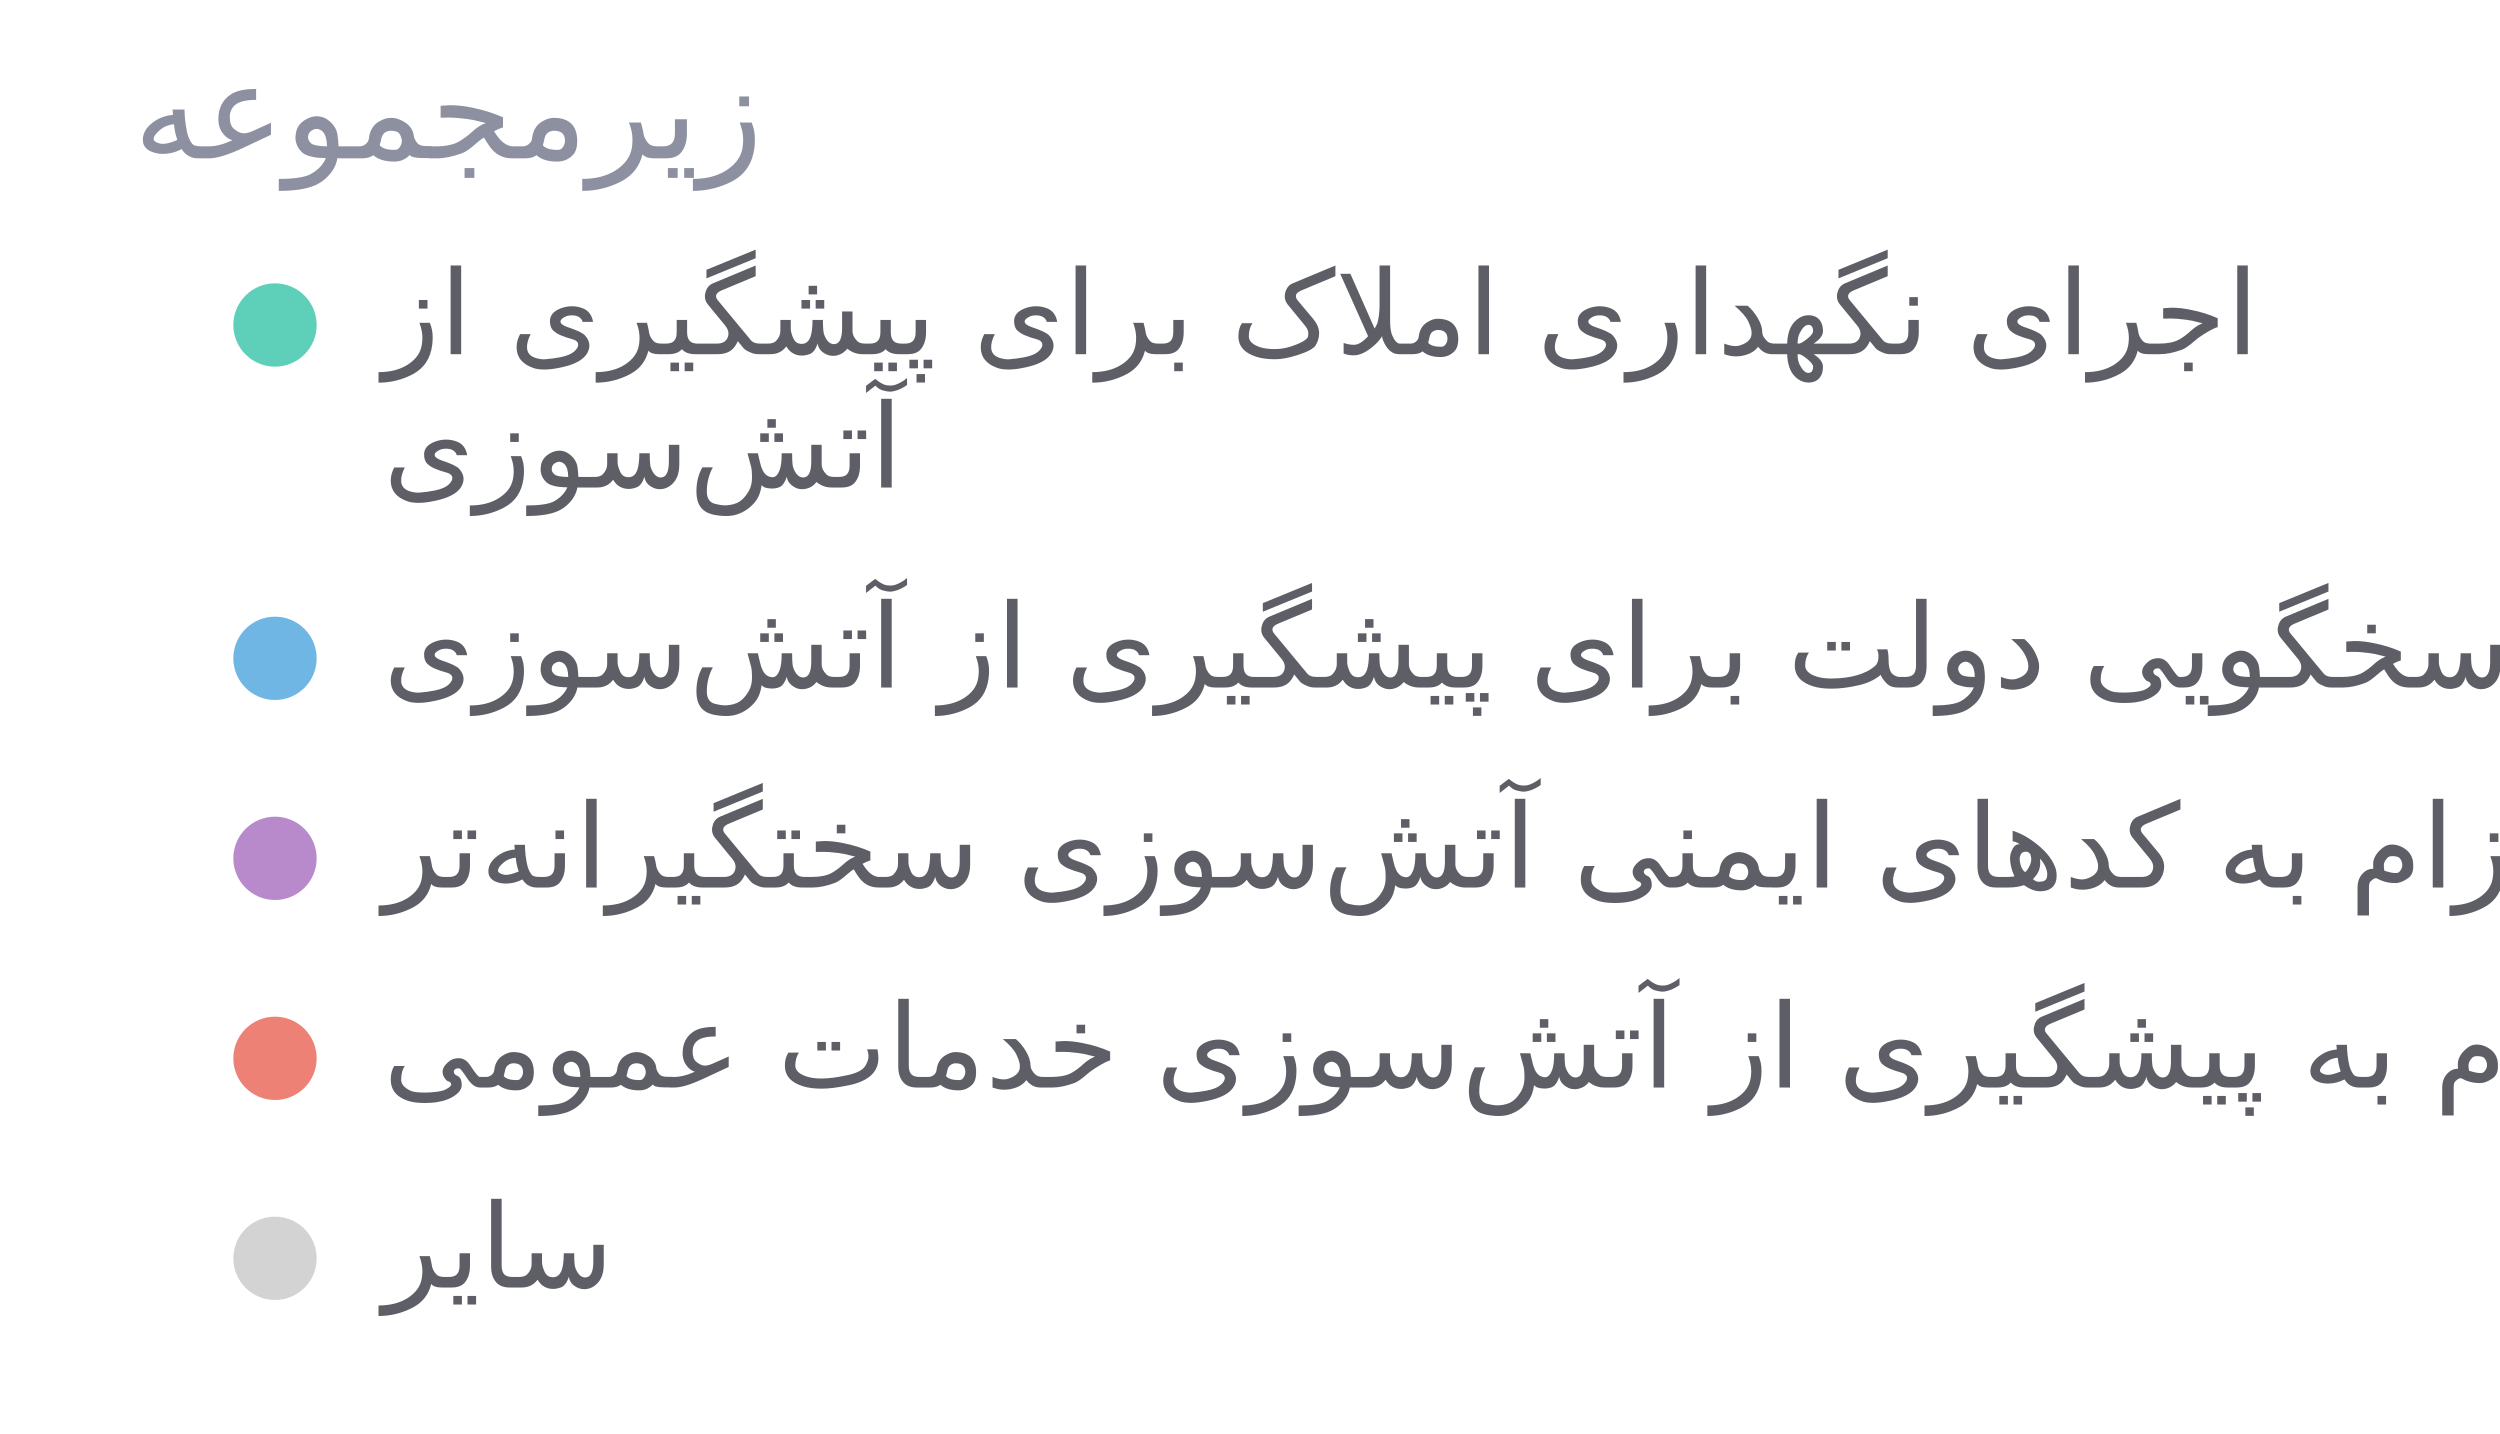
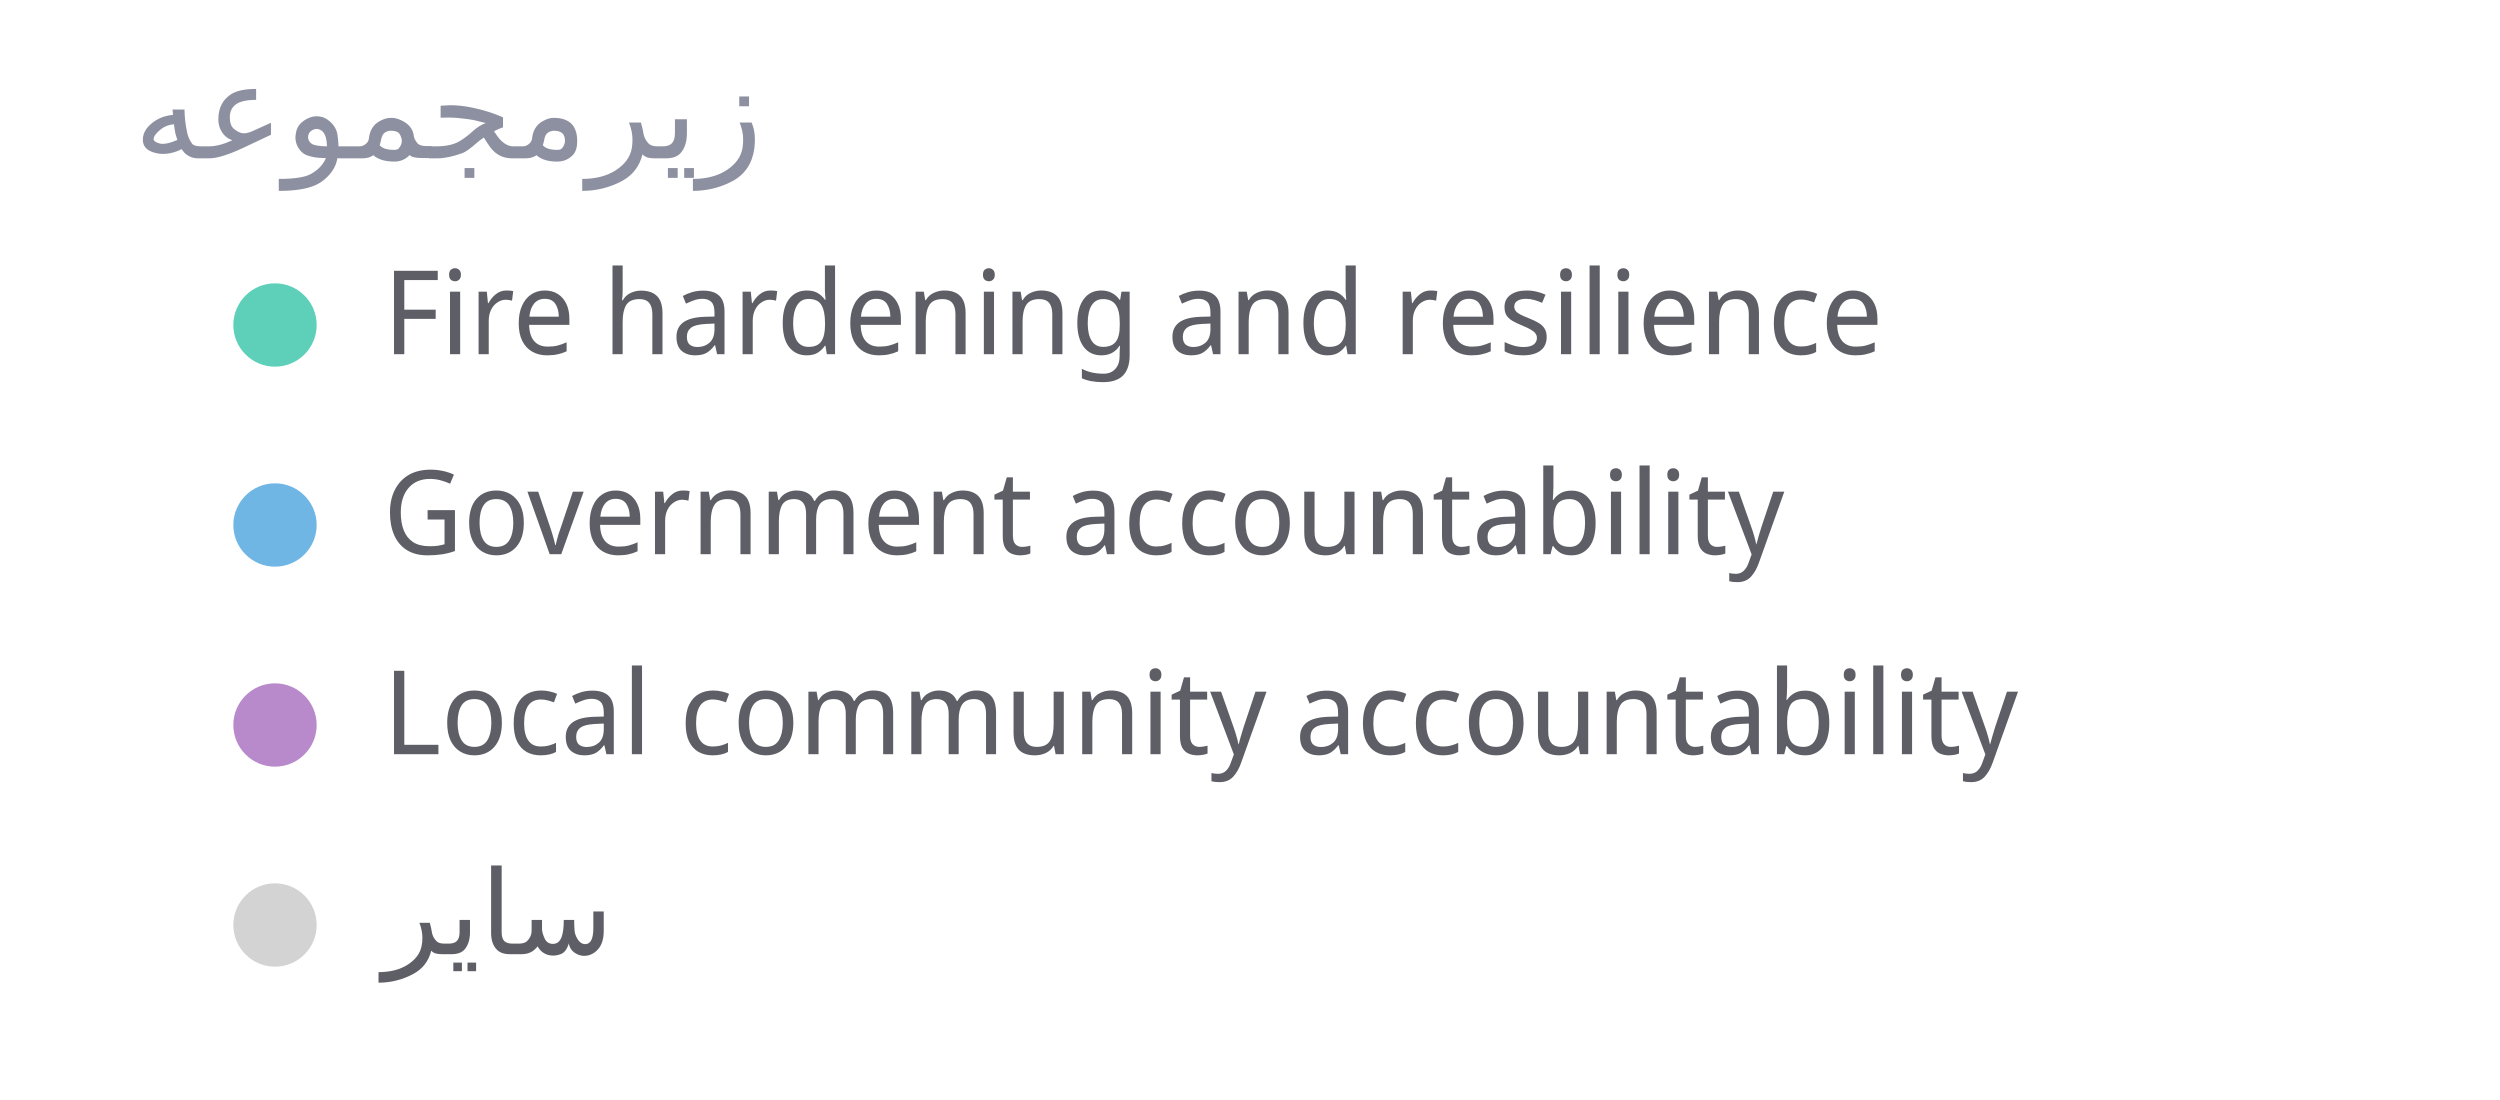
- <svg xmlns="http://www.w3.org/2000/svg" width="300" height="172" viewBox="0 0 300 172" preserveAspectRatio="xMidYMid meet">
+ <svg xmlns="http://www.w3.org/2000/svg" width="300" height="132" viewBox="0 0 300 132" preserveAspectRatio="xMidYMid meet">
  <text x="16" y="19" font-family="Noto Sans Display" font-size="16" font-weight="400" fill="#8c90a0">زیرمجموعه</text>
  <circle cx="33" cy="39" r="5" fill="#5ed0b9" fill-opacity="1.0" stroke="none" stroke-width="0.5" />
-   <text fill="#5e5f66" x="46" y="42.5" font-family="Noto Sans Display" font-size="14">اجرای نگهداری املاک برای پیشگیری از </text>
-   <text fill="#5e5f66" x="46" y="58.5" font-family="Noto Sans Display" font-size="14">آتش‌سوزی</text>
-   <circle cx="33" cy="79" r="5" fill="#70b6e5" fill-opacity="1.0" stroke="none" stroke-width="0.5" />
-   <text fill="#5e5f66" x="46" y="82.5" font-family="Noto Sans Display" font-size="14">پاسخگویی دولت برای پیشگیری از آتش‌سوزی</text>
-   <circle cx="33" cy="103" r="5" fill="#b98acb" fill-opacity="1.0" stroke="none" stroke-width="0.5" />
-   <text fill="#5e5f66" x="46" y="106.5" font-family="Noto Sans Display" font-size="14">الزام به کدهای ایمنی آتش‌سوزی سختگیرانه‌تر</text>
-   <circle cx="33" cy="127" r="5" fill="#ee8176" fill-opacity="1.0" stroke="none" stroke-width="0.5" />
-   <text fill="#5e5f66" x="46" y="130.5" font-family="Noto Sans Display" font-size="14">الزام به پیشگیری از آتش‌سوزی خدمات عمومی</text>
-   <circle cx="33" cy="151" r="5" fill="lightgray" fill-opacity="1.0" stroke="none" stroke-width="0.5" />
-   <text fill="#5e5f66" x="46" y="154.5" font-family="Noto Sans Display" font-size="14">سایر</text>
+   <text fill="#5e5f66" x="46" y="42.5" font-family="Noto Sans Display" font-size="14">Fire hardening and resilience</text>
+   <circle cx="33" cy="63" r="5" fill="#70b6e5" fill-opacity="1.0" stroke="none" stroke-width="0.5" />
+   <text fill="#5e5f66" x="46" y="66.5" font-family="Noto Sans Display" font-size="14">Government accountability</text>
+   <circle cx="33" cy="87" r="5" fill="#b98acb" fill-opacity="1.0" stroke="none" stroke-width="0.5" />
+   <text fill="#5e5f66" x="46" y="90.5" font-family="Noto Sans Display" font-size="14">Local community accountability</text>
+   <circle cx="33" cy="111" r="5" fill="lightgray" fill-opacity="1.0" stroke="none" stroke-width="0.5" />
+   <text fill="#5e5f66" x="46" y="114.5" font-family="Noto Sans Display" font-size="14">سایر</text>
</svg>
